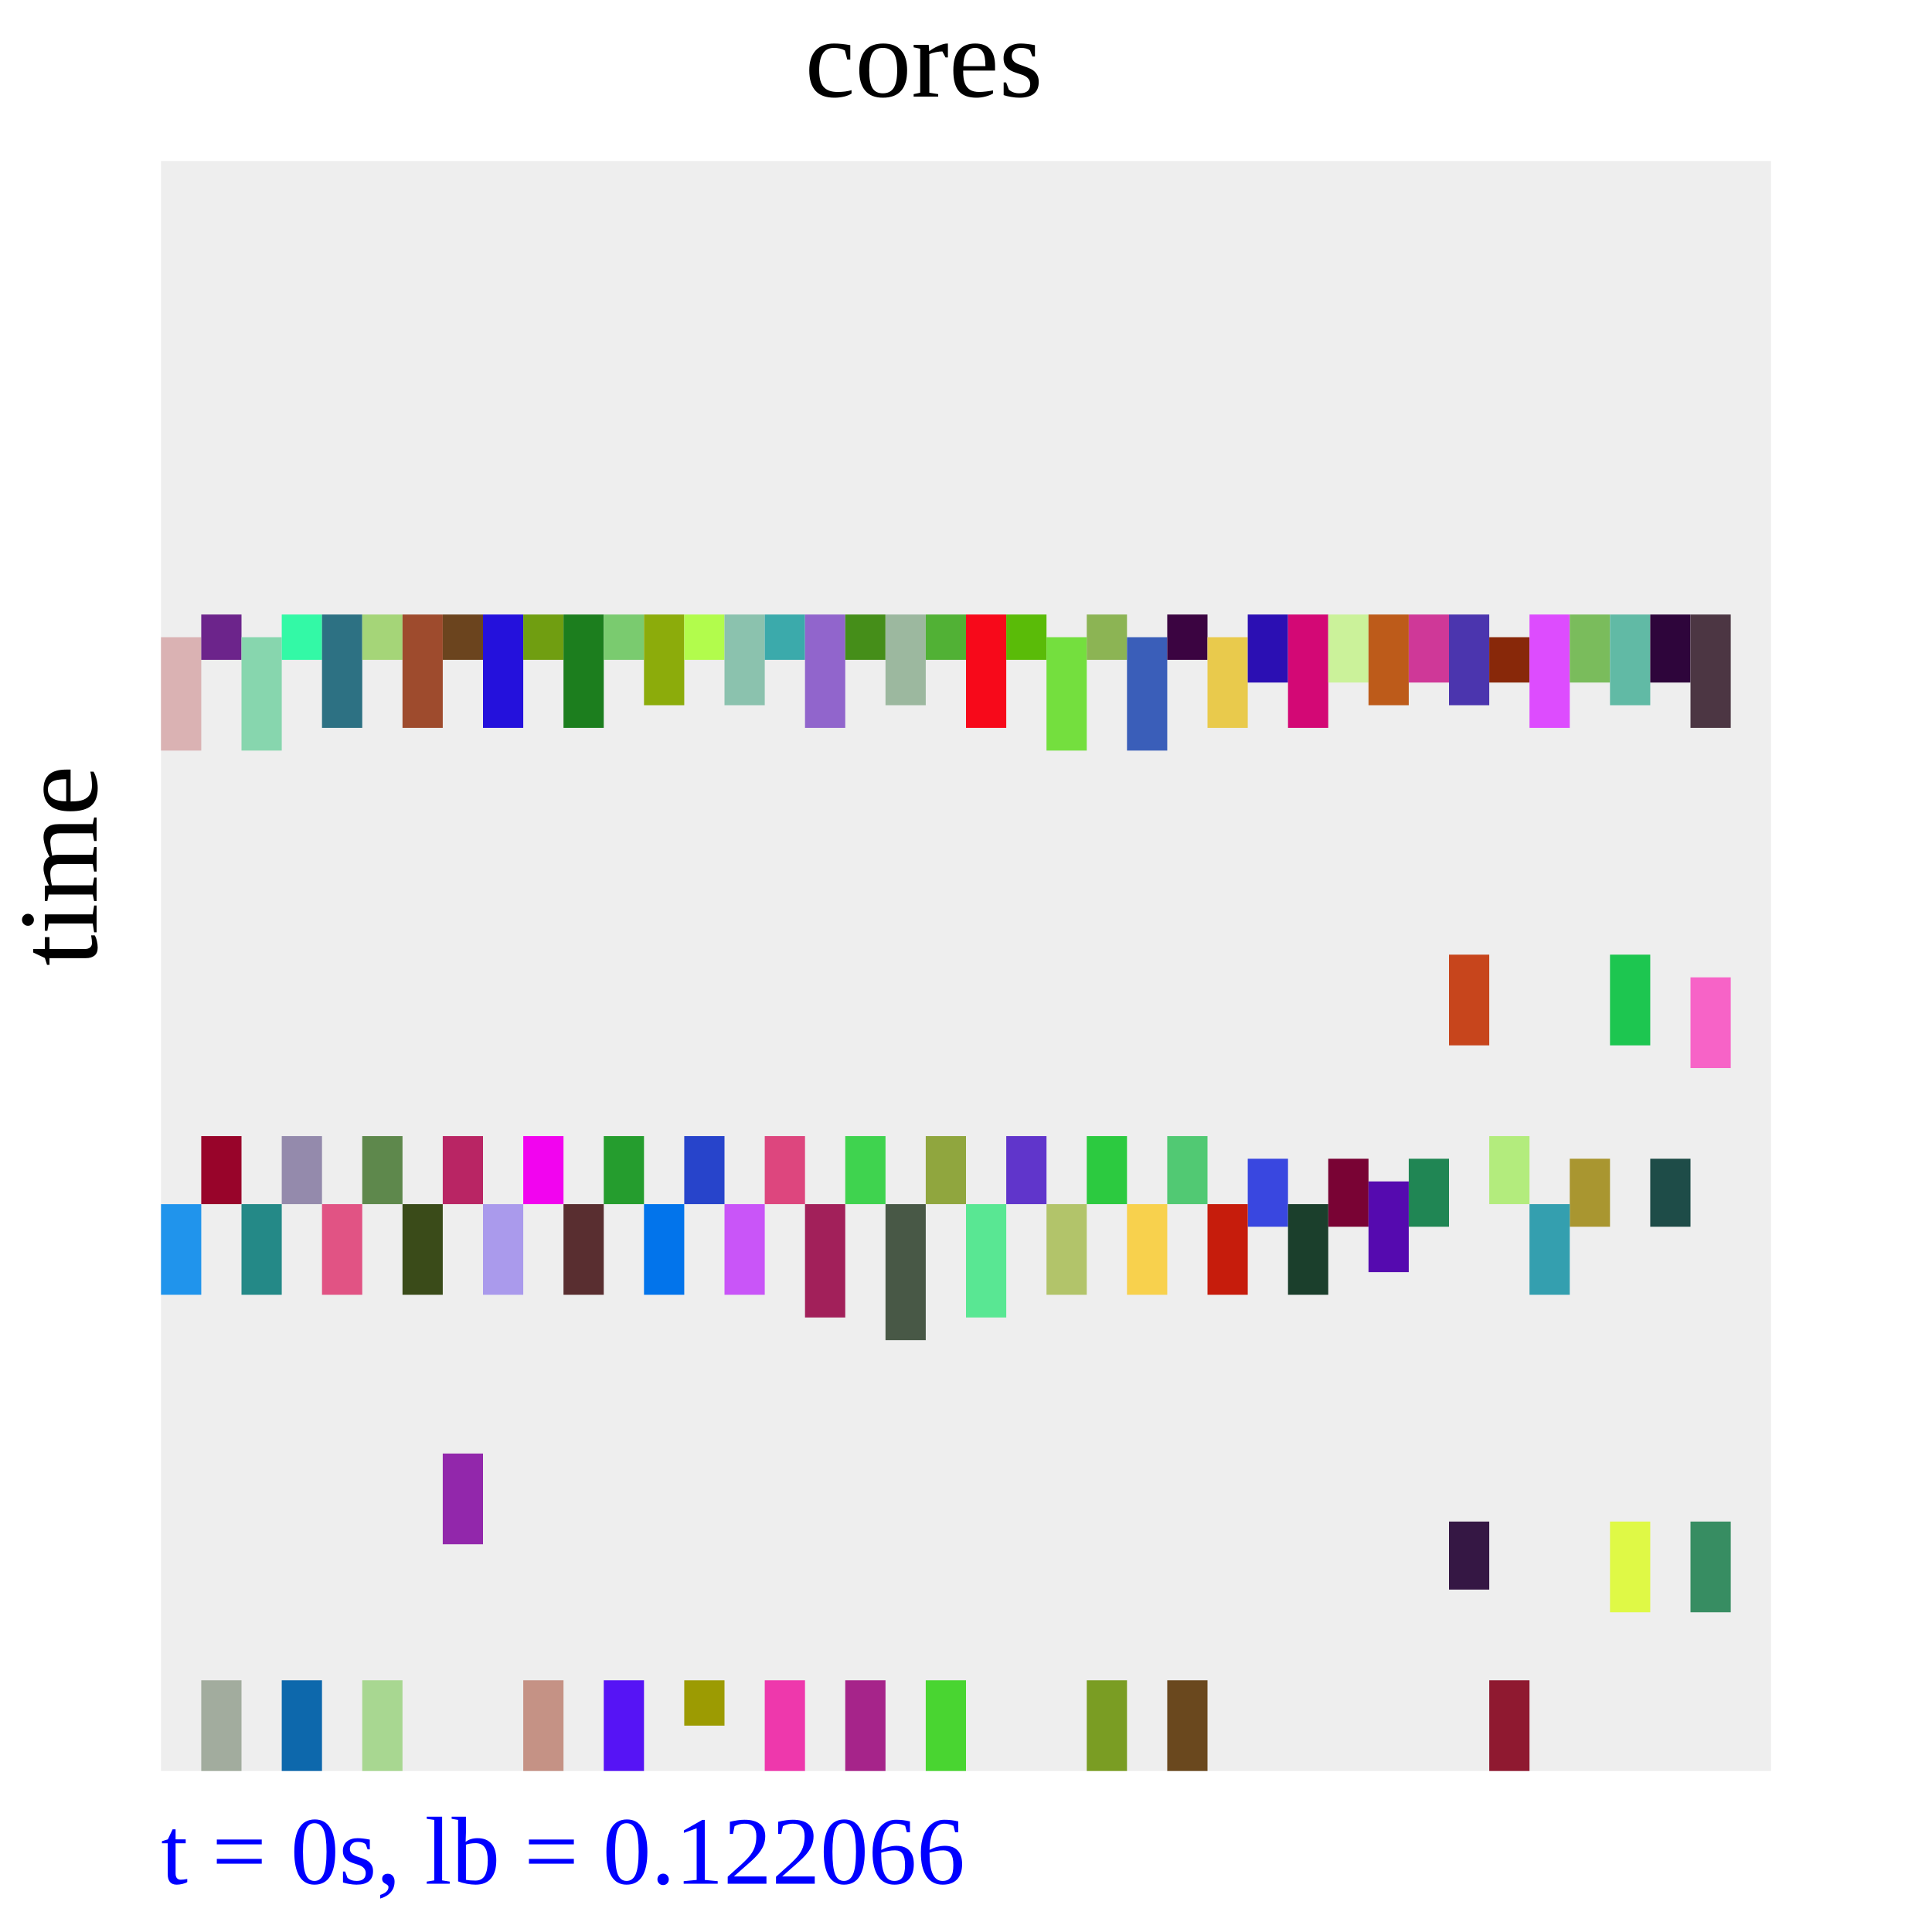
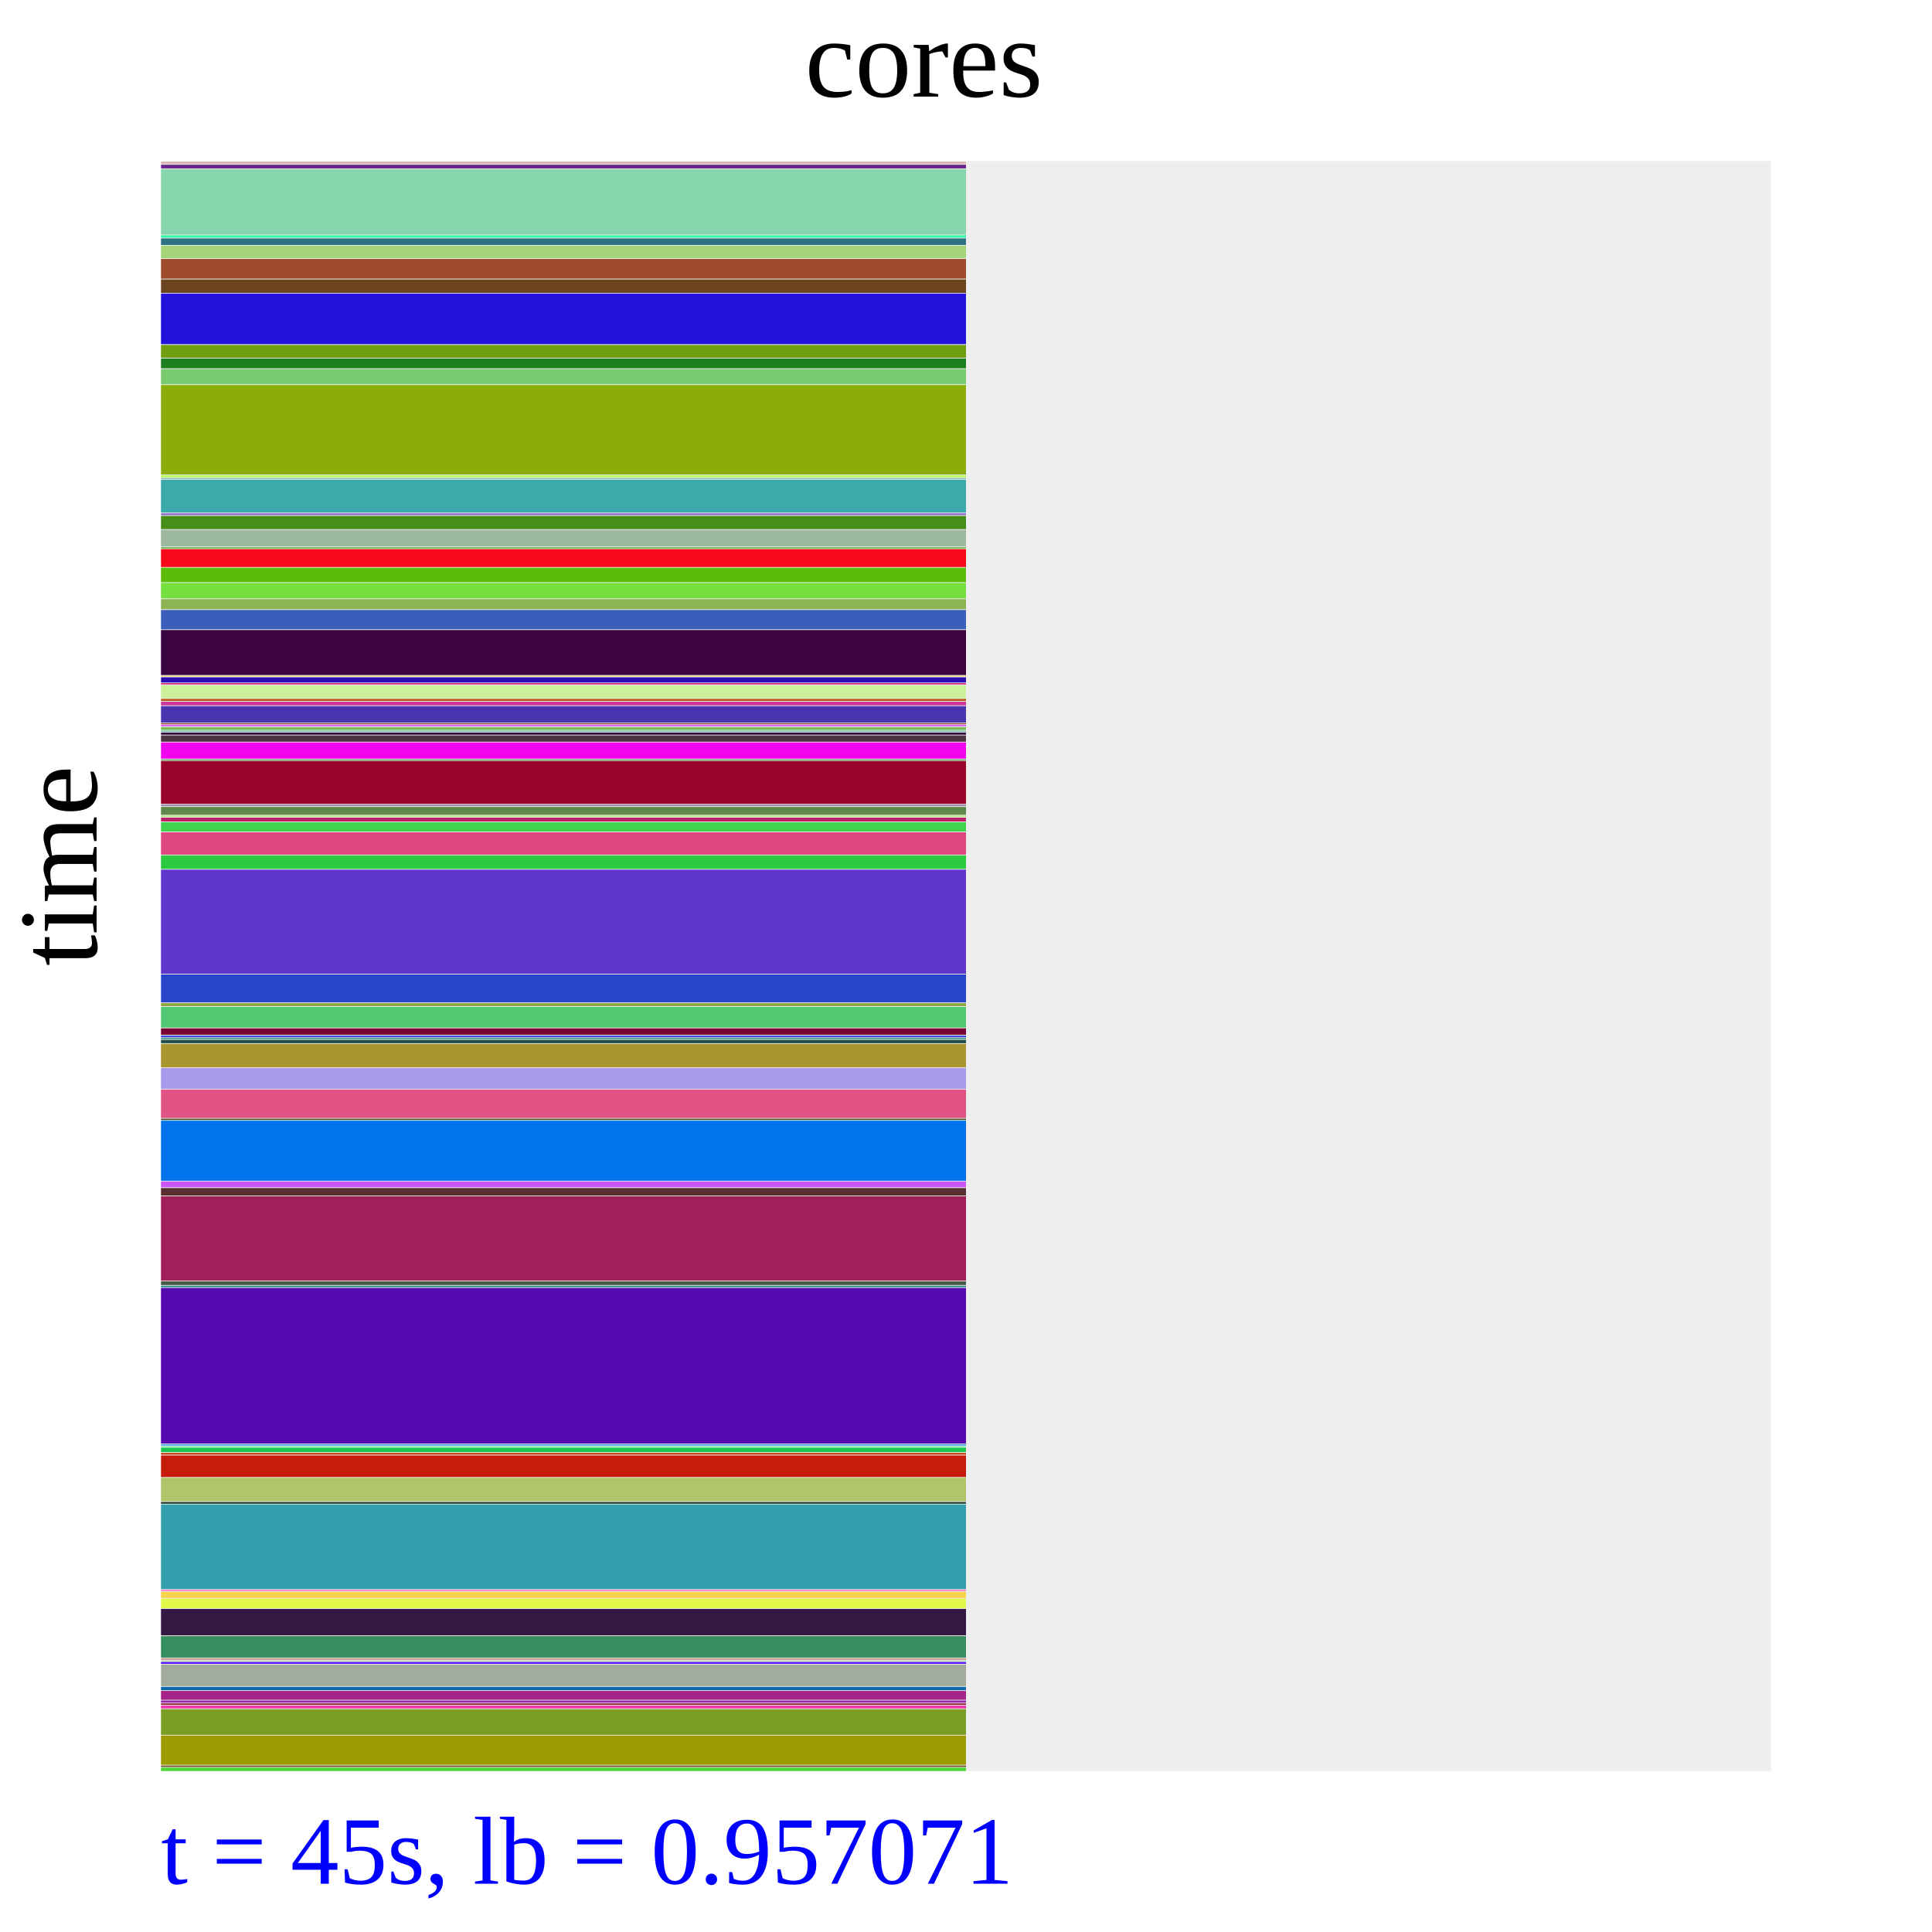
<svg xmlns="http://www.w3.org/2000/svg" x="0" y="0" width="600" height="600">
  <rect x="0%" y="0%" height="100%" width="100%" style="fill: #ffffff" />
  <svg x="0" y="0">
    <text fill="dark" font-size="35" transform="translate(250, 30)">cores</text>
  </svg>
  <svg x="0" y="0">
    <text fill="dark" font-size="35" transform="translate(30, 300) rotate(270)">time</text>
  </svg>
  <svg x="50" y="550">
-     <text fill="blue" font-size="30" transform="translate(0, 35)">t = 0s, lb = 0.122066</text>
+     <text fill="blue" font-size="30" transform="translate(0, 35)">t = 45s, lb = 0.957071</text>
  </svg>
  <svg x="50" y="50" width="500" height="500">
    <rect x="0%" y="0%" height="100%" width="100%" style="fill: #eeeeee" />
-     <rect x="0" y="147.887" height="35.211" width="12.5" style="fill: #dab2b3" />
-     <rect x="12.5" y="140.845" height="14.085" width="12.5" style="fill: #6c248b" />
-     <rect x="25" y="147.887" height="35.211" width="12.5" style="fill: #87d6ae" />
-     <rect x="37.5" y="140.845" height="14.085" width="12.5" style="fill: #33f9a6" />
-     <rect x="50" y="140.845" height="35.211" width="12.5" style="fill: #2d7183" />
-     <rect x="62.5" y="140.845" height="14.085" width="12.5" style="fill: #a5d578" />
-     <rect x="75" y="140.845" height="35.211" width="12.5" style="fill: #9e4b2d" />
-     <rect x="87.5" y="140.845" height="14.085" width="12.5" style="fill: #6b441e" />
-     <rect x="100" y="140.845" height="35.211" width="12.5" style="fill: #2411dc" />
-     <rect x="112.5" y="140.845" height="14.085" width="12.5" style="fill: #709e11" />
-     <rect x="125" y="140.845" height="35.211" width="12.5" style="fill: #1c7e1e" />
-     <rect x="137.5" y="140.845" height="14.085" width="12.5" style="fill: #7acb6f" />
-     <rect x="150" y="140.845" height="28.169" width="12.5" style="fill: #8cac0b" />
-     <rect x="162.5" y="140.845" height="14.085" width="12.5" style="fill: #b2fc4c" />
-     <rect x="175" y="140.845" height="28.169" width="12.5" style="fill: #8bc2ae" />
-     <rect x="187.5" y="140.845" height="14.085" width="12.5" style="fill: #3baaab" />
-     <rect x="200" y="140.845" height="35.211" width="12.5" style="fill: #9165cc" />
-     <rect x="212.5" y="140.845" height="14.085" width="12.5" style="fill: #458e19" />
-     <rect x="225" y="140.845" height="28.169" width="12.5" style="fill: #9cb89f" />
-     <rect x="237.5" y="140.845" height="14.085" width="12.5" style="fill: #51b135" />
-     <rect x="250" y="140.845" height="35.211" width="12.5" style="fill: #f7091a" />
-     <rect x="262.5" y="140.845" height="14.085" width="12.5" style="fill: #5abb08" />
-     <rect x="275" y="147.887" height="35.211" width="12.5" style="fill: #74df3e" />
-     <rect x="287.5" y="140.845" height="14.085" width="12.5" style="fill: #8cb454" />
-     <rect x="300" y="147.887" height="35.211" width="12.5" style="fill: #3a5eb9" />
-     <rect x="312.5" y="140.845" height="14.085" width="12.5" style="fill: #3b0441" />
-     <rect x="325" y="147.887" height="28.169" width="12.5" style="fill: #e9ca4c" />
-     <rect x="337.5" y="140.845" height="21.127" width="12.5" style="fill: #2b0fb3" />
-     <rect x="350" y="140.845" height="35.211" width="12.5" style="fill: #d30875" />
-     <rect x="362.5" y="140.845" height="21.127" width="12.5" style="fill: #cbf29a" />
-     <rect x="375" y="140.845" height="28.169" width="12.5" style="fill: #bd5b1a" />
-     <rect x="387.5" y="140.845" height="21.127" width="12.5" style="fill: #cf3898" />
-     <rect x="400" y="140.845" height="28.169" width="12.5" style="fill: #4b35ae" />
-     <rect x="412.5" y="147.887" height="14.085" width="12.5" style="fill: #882809" />
-     <rect x="425" y="140.845" height="35.211" width="12.5" style="fill: #dd4cfe" />
-     <rect x="437.5" y="140.845" height="21.127" width="12.5" style="fill: #7abc5c" />
-     <rect x="450" y="140.845" height="28.169" width="12.5" style="fill: #61baa5" />
-     <rect x="462.5" y="140.845" height="21.127" width="12.5" style="fill: #2e053b" />
-     <rect x="475" y="140.845" height="35.211" width="12.5" style="fill: #4c3643" />
-     <rect x="112.5" y="302.817" height="21.127" width="12.5" style="fill: #f204ef" />
-     <rect x="137.5" y="302.817" height="21.127" width="12.5" style="fill: #259d2e" />
-     <rect x="12.5" y="302.817" height="21.127" width="12.5" style="fill: #98042a" />
-     <rect x="37.5" y="302.817" height="21.127" width="12.5" style="fill: #948aac" />
-     <rect x="62.5" y="302.817" height="21.127" width="12.5" style="fill: #5e884c" />
-     <rect x="412.5" y="302.817" height="21.127" width="12.5" style="fill: #b3ec7d" />
-     <rect x="87.5" y="302.817" height="21.127" width="12.5" style="fill: #b92564" />
-     <rect x="212.5" y="302.817" height="21.127" width="12.5" style="fill: #3fd34f" />
-     <rect x="187.5" y="302.817" height="21.127" width="12.5" style="fill: #dd467e" />
-     <rect x="287.5" y="302.817" height="21.127" width="12.5" style="fill: #2cca40" />
-     <rect x="262.5" y="302.817" height="21.127" width="12.5" style="fill: #6035cb" />
-     <rect x="162.5" y="302.817" height="21.127" width="12.5" style="fill: #2744cb" />
-     <rect x="237.5" y="302.817" height="21.127" width="12.5" style="fill: #90a63e" />
-     <rect x="312.5" y="302.817" height="21.127" width="12.5" style="fill: #51c973" />
-     <rect x="362.5" y="309.859" height="21.127" width="12.5" style="fill: #790334" />
-     <rect x="337.5" y="309.859" height="21.127" width="12.5" style="fill: #3947e0" />
-     <rect x="387.5" y="309.859" height="21.127" width="12.5" style="fill: #208654" />
-     <rect x="462.5" y="309.859" height="21.127" width="12.5" style="fill: #1e4c48" />
-     <rect x="437.5" y="309.859" height="21.127" width="12.5" style="fill: #a99630" />
-     <rect x="100" y="323.944" height="28.169" width="12.5" style="fill: #aa9aec" />
-     <rect x="50" y="323.944" height="28.169" width="12.5" style="fill: #e15384" />
-     <rect x="75" y="323.944" height="28.169" width="12.5" style="fill: #3a4b19" />
-     <rect x="150" y="323.944" height="28.169" width="12.5" style="fill: #0274eb" />
-     <rect x="175" y="323.944" height="28.169" width="12.5" style="fill: #c955f8" />
-     <rect x="125" y="323.944" height="28.169" width="12.5" style="fill: #592e30" />
-     <rect x="200" y="323.944" height="35.211" width="12.5" style="fill: #a2205a" />
-     <rect x="225" y="323.944" height="42.254" width="12.5" style="fill: #485846" />
-     <rect x="25" y="323.944" height="28.169" width="12.5" style="fill: #248987" />
-     <rect x="375" y="316.901" height="28.169" width="12.5" style="fill: #550aaf" />
-     <rect x="0" y="323.944" height="28.169" width="12.5" style="fill: #2094ec" />
-     <rect x="250" y="323.944" height="35.211" width="12.5" style="fill: #59e793" />
-     <rect x="450" y="246.479" height="28.169" width="12.5" style="fill: #1dc650" />
-     <rect x="400" y="246.479" height="28.169" width="12.5" style="fill: #c7451c" />
-     <rect x="325" y="323.944" height="28.169" width="12.5" style="fill: #c61c0c" />
-     <rect x="275" y="323.944" height="28.169" width="12.5" style="fill: #b2c46a" />
-     <rect x="350" y="323.944" height="28.169" width="12.5" style="fill: #1b3f2c" />
-     <rect x="425" y="323.944" height="28.169" width="12.5" style="fill: #349faf" />
-     <rect x="475" y="253.521" height="28.169" width="12.5" style="fill: #f763c7" />
-     <rect x="300" y="323.944" height="28.169" width="12.5" style="fill: #f8d14d" />
-     <rect x="450" y="422.535" height="28.169" width="12.5" style="fill: #dff946" />
-     <rect x="400" y="422.535" height="21.127" width="12.5" style="fill: #351744" />
-     <rect x="475" y="422.535" height="28.169" width="12.5" style="fill: #378d62" />
-     <rect x="112.5" y="471.831" height="28.169" width="12.5" style="fill: #c59285" />
-     <rect x="62.5" y="471.831" height="28.169" width="12.5" style="fill: #a8d791" />
-     <rect x="137.5" y="471.831" height="28.169" width="12.5" style="fill: #5614f5" />
-     <rect x="12.5" y="471.831" height="28.169" width="12.5" style="fill: #a2ac9e" />
-     <rect x="37.5" y="471.831" height="28.169" width="12.5" style="fill: #0d68ac" />
-     <rect x="212.5" y="471.831" height="28.169" width="12.5" style="fill: #a6248a" />
-     <rect x="87.5" y="401.408" height="28.169" width="12.5" style="fill: #9227ab" />
-     <rect x="412.5" y="471.831" height="28.169" width="12.5" style="fill: #8f1930" />
-     <rect x="187.5" y="471.831" height="28.169" width="12.5" style="fill: #ee38ac" />
-     <rect x="287.5" y="471.831" height="28.169" width="12.5" style="fill: #7a9d23" />
-     <rect x="162.5" y="471.831" height="14.085" width="12.5" style="fill: #9c9b02" />
-     <rect x="312.5" y="471.831" height="28.169" width="12.5" style="fill: #6a481e" />
-     <rect x="237.5" y="471.831" height="28.169" width="12.5" style="fill: #49d531" />
+     <rect x="0" y="0.22" height="0.695" width="250" style="fill: #dab2b3" />
+     <rect x="0" y="1.158" height="1.147" width="250" style="fill: #6c248b" />
+     <rect x="0" y="2.525" height="20.318" width="250" style="fill: #87d6ae" />
+     <rect x="0" y="23.063" height="0.739" width="250" style="fill: #33f9a6" />
+     <rect x="0" y="24.033" height="2.04" width="250" style="fill: #2d7183" />
+     <rect x="0" y="26.293" height="3.903" width="250" style="fill: #a5d578" />
+     <rect x="0" y="30.416" height="6.13" width="250" style="fill: #9e4b2d" />
+     <rect x="0" y="36.788" height="4.167" width="250" style="fill: #6b441e" />
+     <rect x="0" y="41.176" height="15.71" width="250" style="fill: #2411dc" />
+     <rect x="0" y="57.117" height="3.98" width="250" style="fill: #709e11" />
+     <rect x="0" y="61.329" height="3.032" width="250" style="fill: #1c7e1e" />
+     <rect x="0" y="64.592" height="4.74" width="250" style="fill: #7acb6f" />
+     <rect x="0" y="69.564" height="27.793" width="250" style="fill: #8cac0b" />
+     <rect x="0" y="97.588" height="0.606" width="250" style="fill: #b2fc4c" />
+     <rect x="0" y="98.426" height="0.342" width="250" style="fill: #8bc2ae" />
+     <rect x="0" y="98.988" height="10.198" width="250" style="fill: #3baaab" />
+     <rect x="0" y="109.417" height="0.573" width="250" style="fill: #9165cc" />
+     <rect x="0" y="110.222" height="4.101" width="250" style="fill: #458e19" />
+     <rect x="0" y="114.543" height="5.192" width="250" style="fill: #9cb89f" />
+     <rect x="0" y="119.967" height="0.364" width="250" style="fill: #51b135" />
+     <rect x="0" y="120.552" height="5.545" width="250" style="fill: #f7091a" />
+     <rect x="0" y="126.328" height="4.487" width="250" style="fill: #5abb08" />
+     <rect x="0" y="131.047" height="4.796" width="250" style="fill: #74df3e" />
+     <rect x="0" y="136.063" height="3.142" width="250" style="fill: #8cb454" />
+     <rect x="0" y="139.436" height="5.997" width="250" style="fill: #3a5eb9" />
+     <rect x="0" y="145.665" height="13.968" width="250" style="fill: #3b0441" />
+     <rect x="0" y="159.865" height="0.254" width="250" style="fill: #e9ca4c" />
+     <rect x="0" y="160.35" height="1.61" width="250" style="fill: #2b0fb3" />
+     <rect x="0" y="162.18" height="0.364" width="250" style="fill: #d30875" />
+     <rect x="0" y="162.775" height="4.024" width="250" style="fill: #cbf29a" />
+     <rect x="0" y="167.03" height="0.672" width="250" style="fill: #bd5b1a" />
+     <rect x="0" y="167.923" height="1.147" width="250" style="fill: #cf3898" />
+     <rect x="0" y="169.301" height="5.126" width="250" style="fill: #4b35ae" />
+     <rect x="0" y="174.648" height="0.276" width="250" style="fill: #882809" />
+     <rect x="0" y="175.155" height="0.419" width="250" style="fill: #dd4cfe" />
+     <rect x="0" y="175.806" height="0.904" width="250" style="fill: #7abc5c" />
+     <rect x="0" y="176.93" height="0.342" width="250" style="fill: #61baa5" />
+     <rect x="0" y="177.504" height="0.65" width="250" style="fill: #2e053b" />
+     <rect x="0" y="178.386" height="1.962" width="250" style="fill: #4c3643" />
+     <rect x="0" y="180.579" height="5.038" width="250" style="fill: #f204ef" />
+     <rect x="0" y="185.849" height="0.254" width="250" style="fill: #259d2e" />
+     <rect x="0" y="186.323" height="13.318" width="250" style="fill: #98042a" />
+     <rect x="0" y="199.872" height="0.485" width="250" style="fill: #948aac" />
+     <rect x="0" y="200.589" height="2.458" width="250" style="fill: #5e884c" />
+     <rect x="0" y="203.268" height="0.419" width="250" style="fill: #b3ec7d" />
+     <rect x="0" y="203.918" height="1.213" width="250" style="fill: #b92564" />
+     <rect x="0" y="205.362" height="2.899" width="250" style="fill: #3fd34f" />
+     <rect x="0" y="208.482" height="6.934" width="250" style="fill: #dd467e" />
+     <rect x="0" y="215.637" height="4.211" width="250" style="fill: #2cca40" />
+     <rect x="0" y="220.08" height="32.324" width="250" style="fill: #6035cb" />
+     <rect x="0" y="252.624" height="8.687" width="250" style="fill: #2744cb" />
+     <rect x="0" y="261.543" height="0.937" width="250" style="fill: #90a63e" />
+     <rect x="0" y="262.711" height="6.416" width="250" style="fill: #51c973" />
+     <rect x="0" y="269.359" height="2.006" width="250" style="fill: #790334" />
+     <rect x="0" y="271.597" height="0.562" width="250" style="fill: #3947e0" />
+     <rect x="0" y="272.391" height="0.32" width="250" style="fill: #208654" />
+     <rect x="0" y="272.942" height="1.025" width="250" style="fill: #1e4c48" />
+     <rect x="0" y="274.188" height="7.298" width="250" style="fill: #a99630" />
+     <rect x="0" y="281.717" height="6.427" width="250" style="fill: #aa9aec" />
+     <rect x="0" y="288.376" height="8.82" width="250" style="fill: #e15384" />
+     <rect x="0" y="297.427" height="0.375" width="250" style="fill: #3a4b19" />
+     <rect x="0" y="298.033" height="18.653" width="250" style="fill: #0274eb" />
+     <rect x="0" y="316.907" height="1.819" width="250" style="fill: #c955f8" />
+     <rect x="0" y="318.958" height="2.337" width="250" style="fill: #592e30" />
+     <rect x="0" y="321.526" height="26.183" width="250" style="fill: #a2205a" />
+     <rect x="0" y="347.93" height="1.147" width="250" style="fill: #485846" />
+     <rect x="0" y="349.297" height="0.463" width="250" style="fill: #248987" />
+     <rect x="0" y="349.991" height="48.309" width="250" style="fill: #550aaf" />
+     <rect x="0" y="398.543" height="0.364" width="250" style="fill: #2094ec" />
+     <rect x="0" y="399.127" height="0.209" width="250" style="fill: #59e793" />
+     <rect x="0" y="399.568" height="1.4" width="250" style="fill: #1dc650" />
+     <rect x="0" y="401.199" height="0.584" width="250" style="fill: #c7451c" />
+     <rect x="0" y="402.015" height="6.681" width="250" style="fill: #c61c0c" />
+     <rect x="0" y="408.917" height="7.32" width="250" style="fill: #b2c46a" />
+     <rect x="0" y="416.468" height="0.54" width="250" style="fill: #1b3f2c" />
+     <rect x="0" y="417.229" height="26.271" width="250" style="fill: #349faf" />
+     <rect x="0" y="443.743" height="0.342" width="250" style="fill: #f763c7" />
+     <rect x="0" y="444.316" height="1.94" width="250" style="fill: #f8d14d" />
+     <rect x="0" y="446.488" height="2.955" width="250" style="fill: #dff946" />
+     <rect x="0" y="449.663" height="8.213" width="250" style="fill: #351744" />
+     <rect x="0" y="458.107" height="6.67" width="250" style="fill: #378d62" />
+     <rect x="0" y="464.998" height="0.463" width="250" style="fill: #c59285" />
+     <rect x="0" y="465.681" height="0.232" width="250" style="fill: #a8d791" />
+     <rect x="0" y="466.144" height="0.573" width="250" style="fill: #5614f5" />
+     <rect x="0" y="466.938" height="6.703" width="250" style="fill: #a2ac9e" />
+     <rect x="0" y="473.872" height="1.036" width="250" style="fill: #0d68ac" />
+     <rect x="0" y="475.14" height="2.745" width="250" style="fill: #a6248a" />
+     <rect x="0" y="478.117" height="0.661" width="250" style="fill: #9227ab" />
+     <rect x="0" y="479.01" height="0.441" width="250" style="fill: #8f1930" />
+     <rect x="0" y="479.682" height="0.893" width="250" style="fill: #ee38ac" />
+     <rect x="0" y="480.796" height="7.971" width="250" style="fill: #7a9d23" />
+     <rect x="0" y="488.998" height="9.084" width="250" style="fill: #9c9b02" />
+     <rect x="0" y="498.313" height="0.419" width="250" style="fill: #6a481e" />
+     <rect x="0" y="498.964" height="1.036" width="250" style="fill: #49d531" />
  </svg>
</svg>
